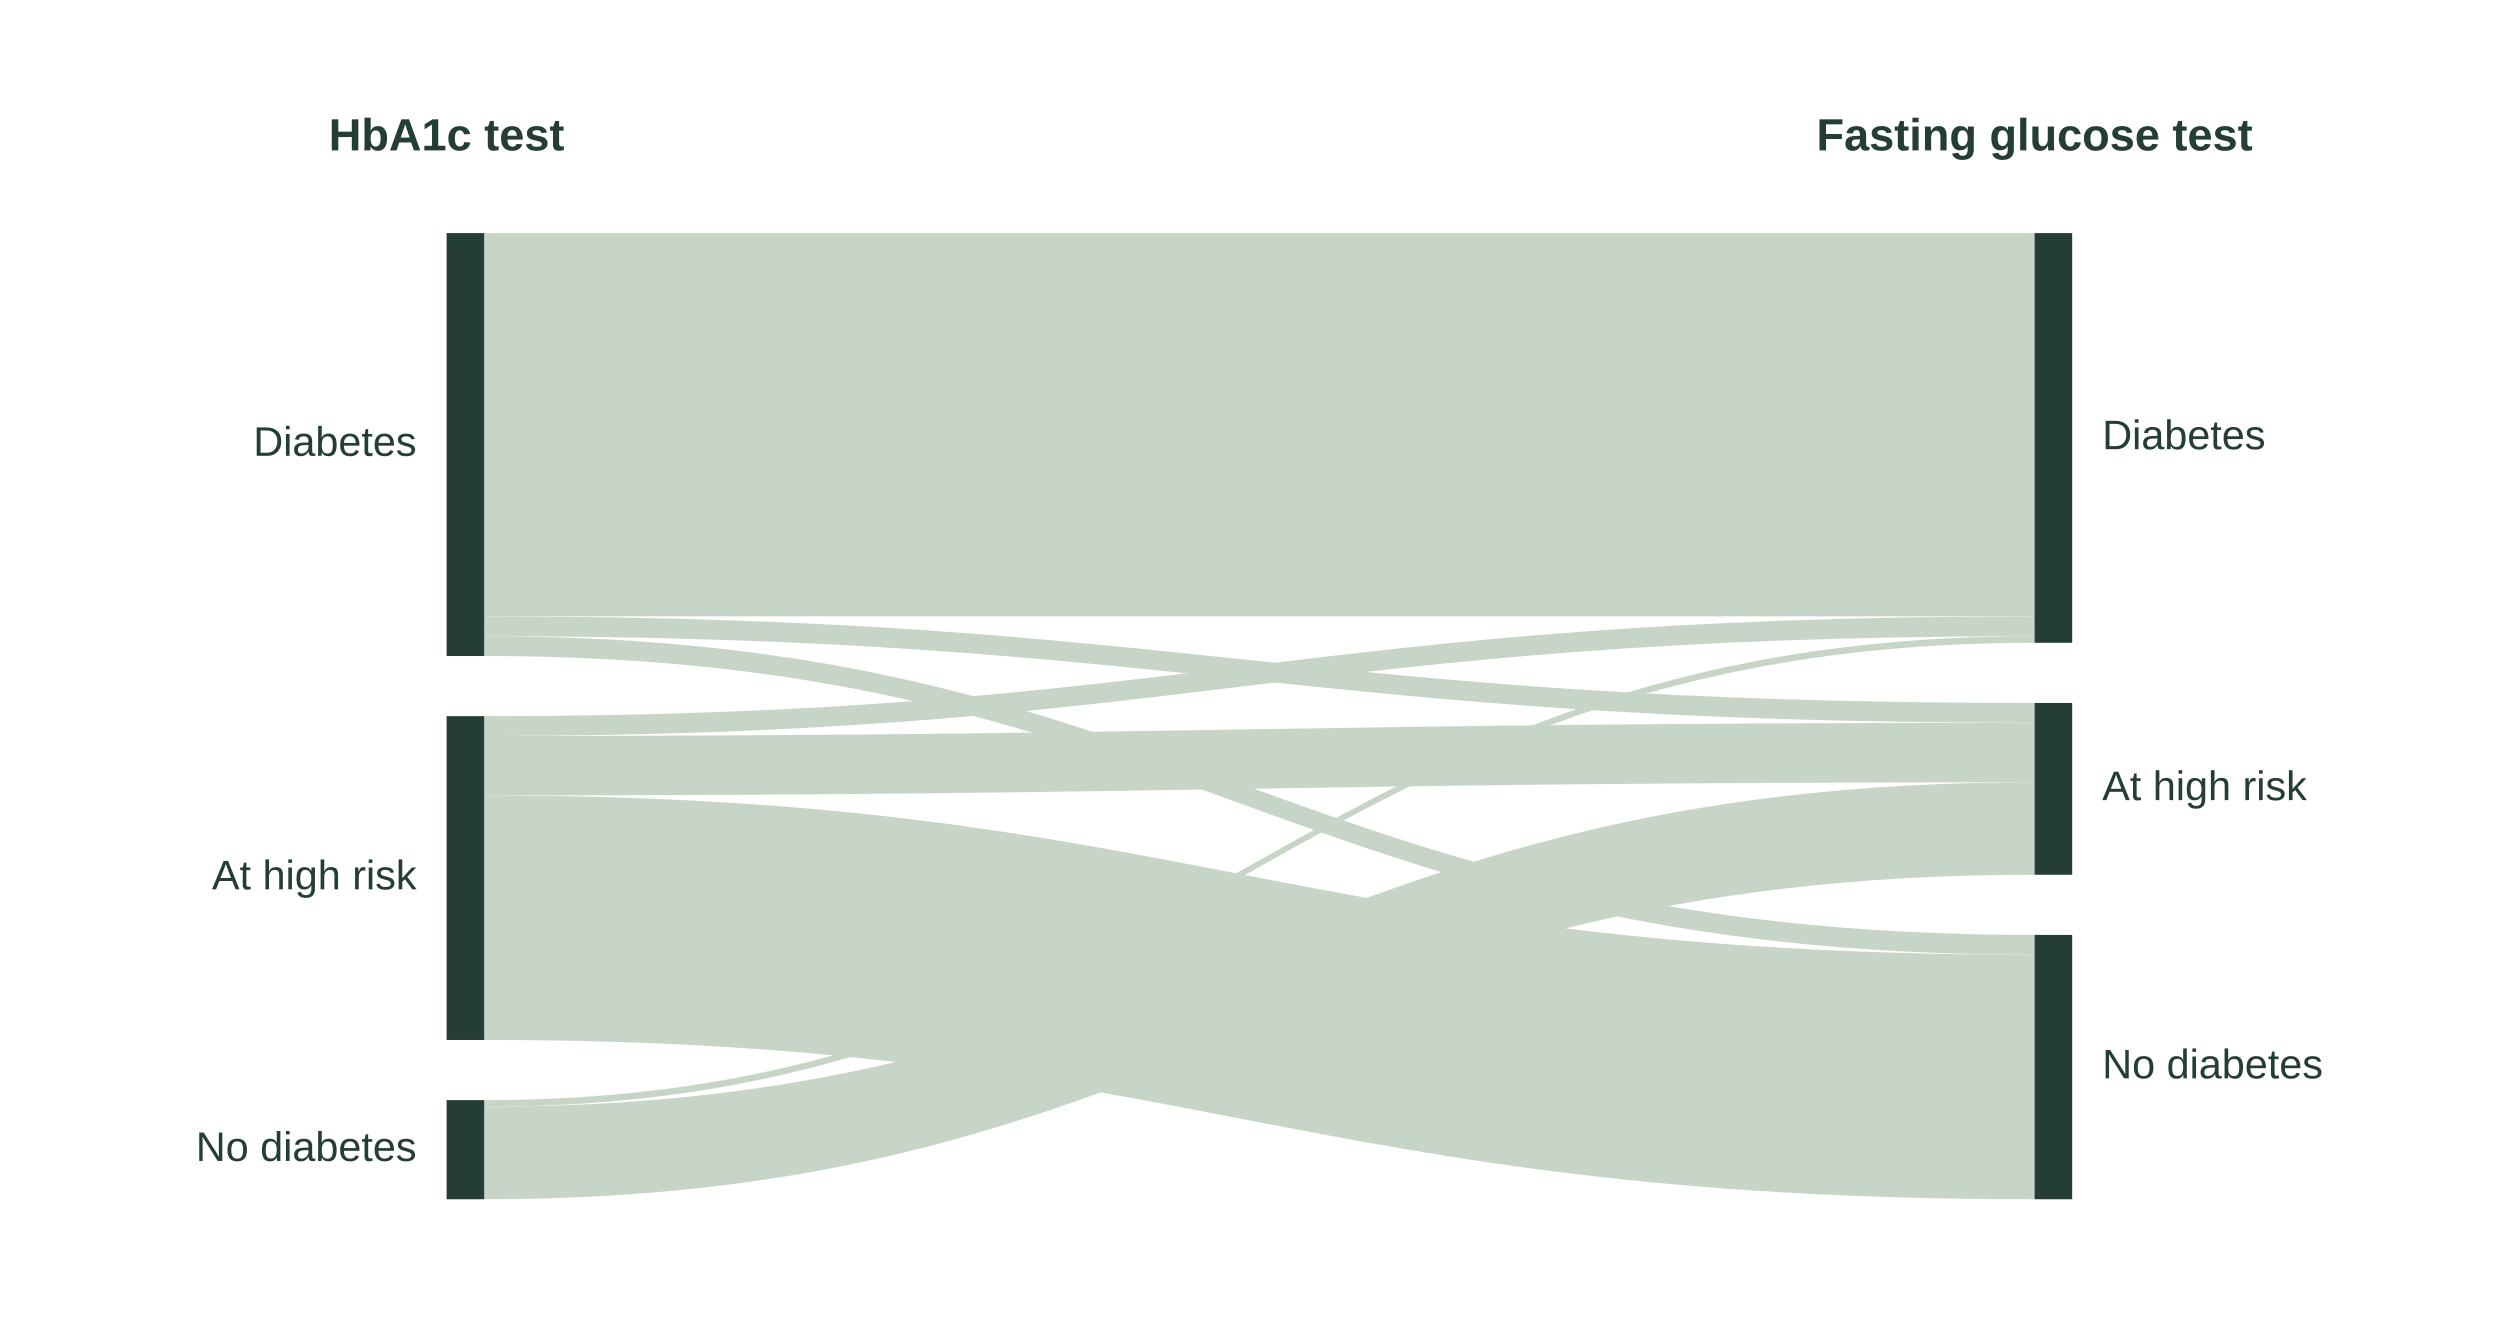
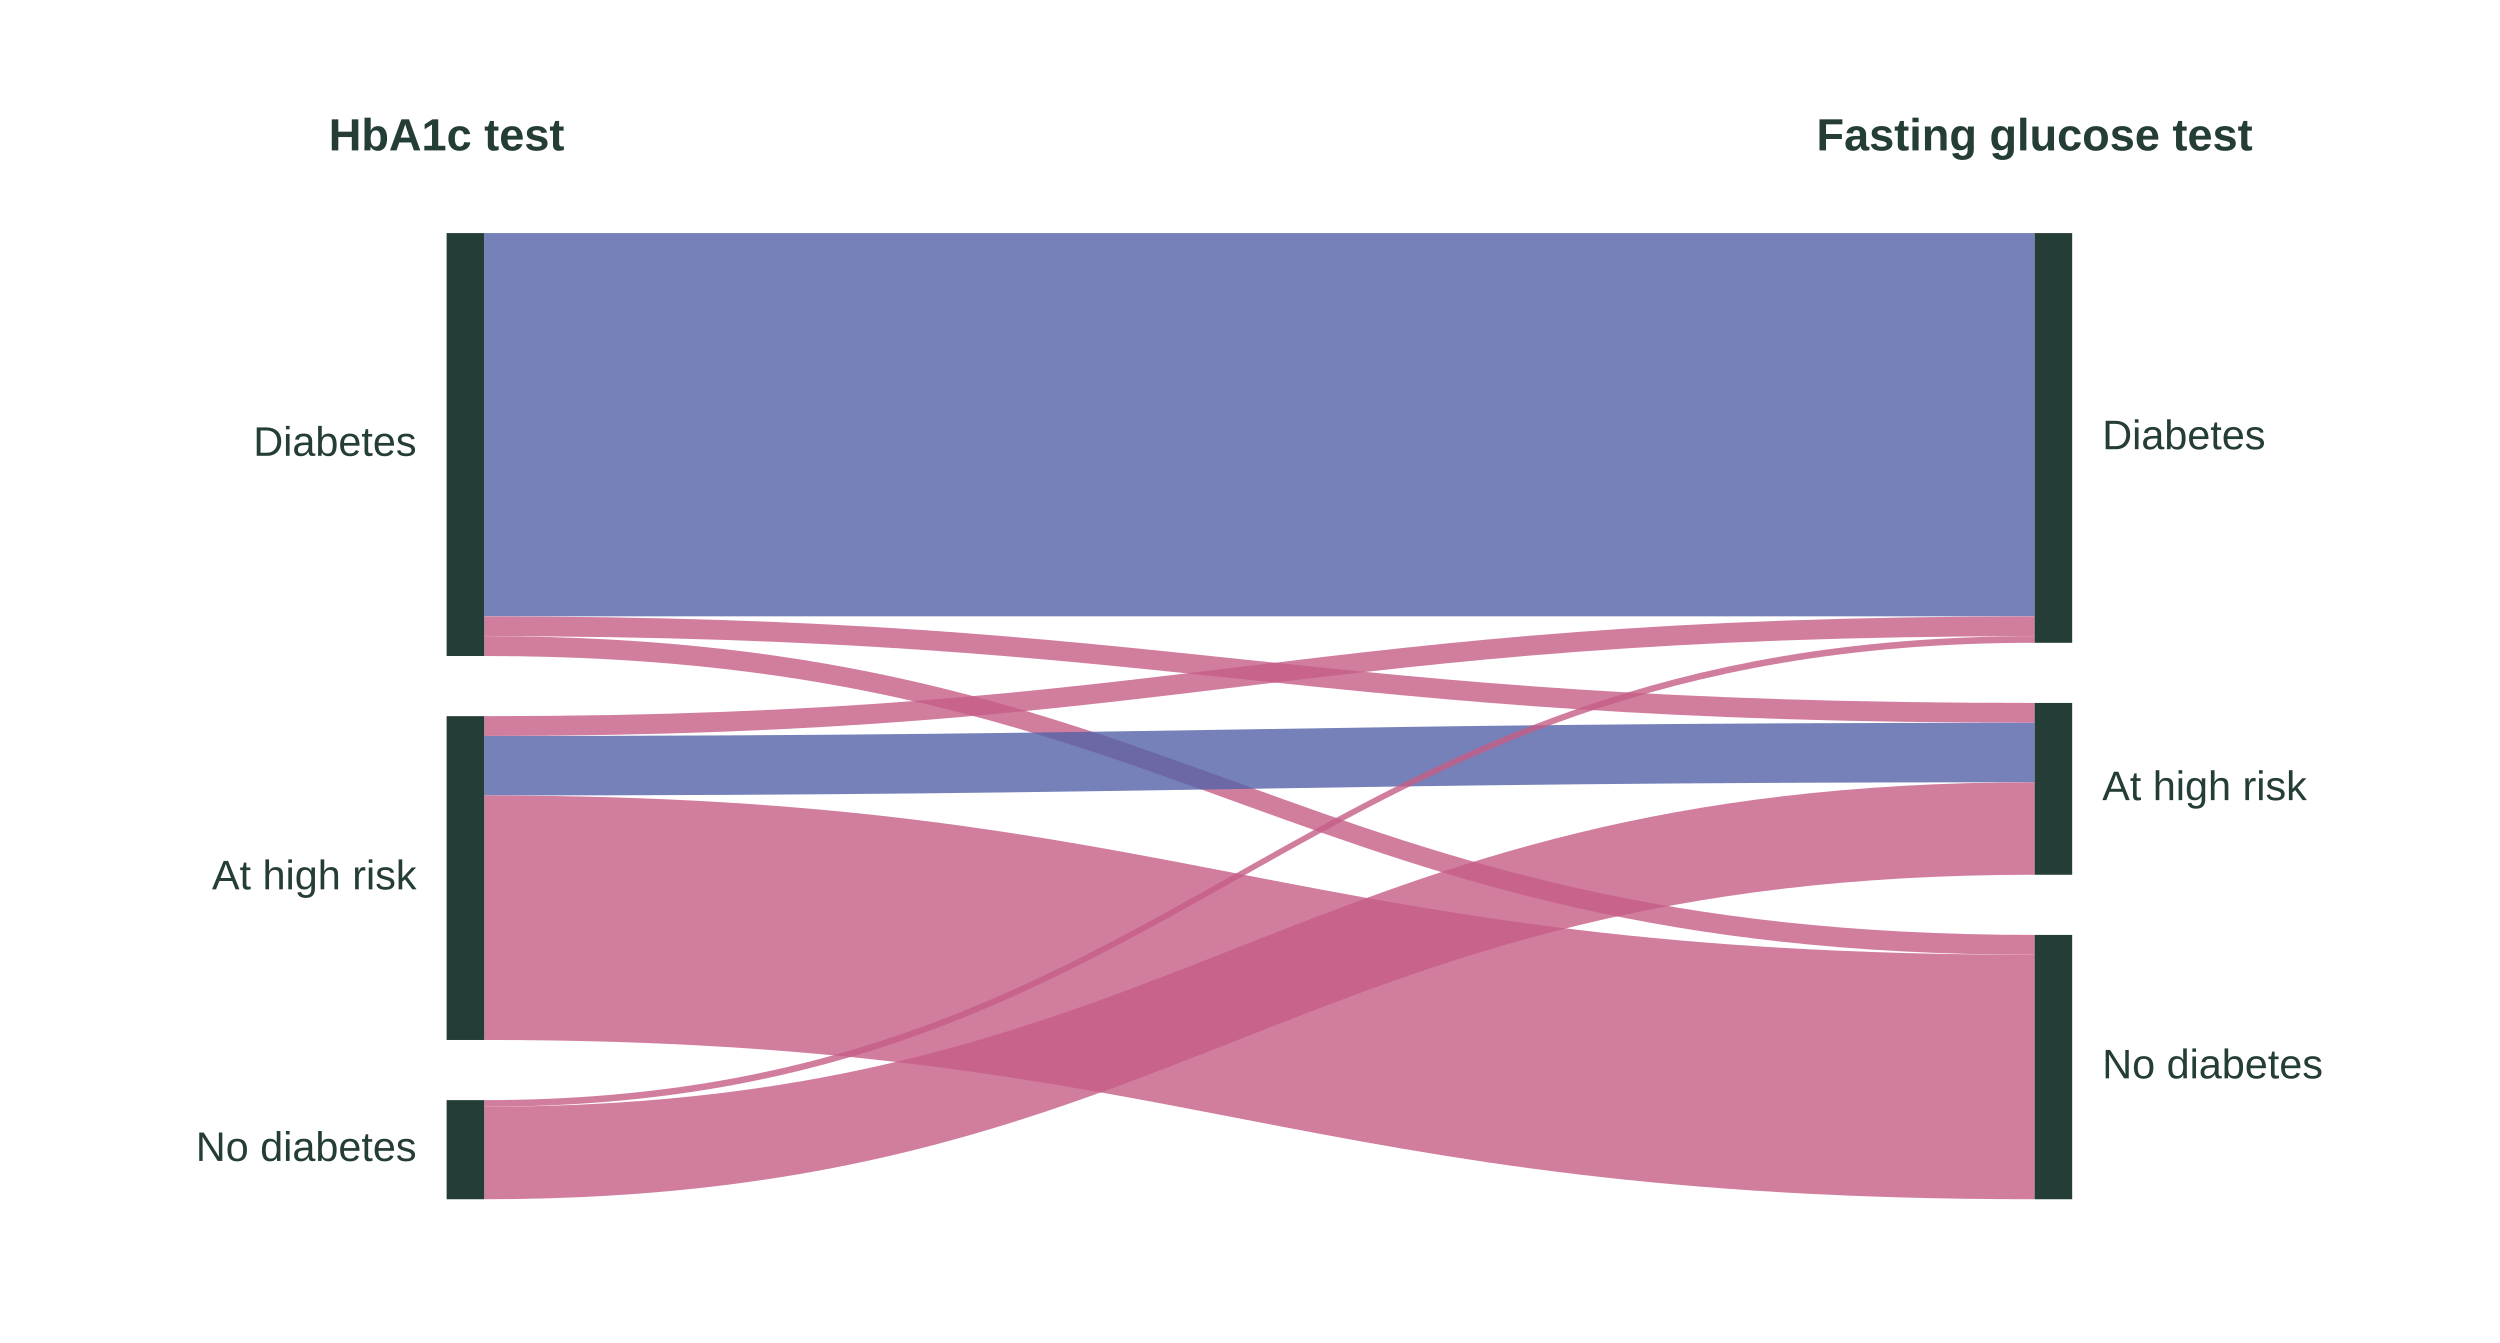
<svg xmlns="http://www.w3.org/2000/svg" version="1.1" class="marks" width="665" height="357" viewBox="0 0 665 357">
  <g fill="none" stroke-miterlimit="10" transform="translate(0,52)">
    <g class="mark-group role-frame root" role="graphics-object" aria-roledescription="group mark container">
      <g transform="translate(0,0)">
        <path class="background" aria-hidden="true" d="M0,0h660v300h-660Z" />
        <g>
-           <g class="mark-path role-mark" role="graphics-symbol" aria-roledescription="path mark container">
-             <path transform="translate(0,0)" d="M128.8,10 C316.8,10 343.2,10 541.2,10 L541.2,111.953 C343.2,111.953 316.8,111.953 128.8,111.953 Z" fill="#c7d5c8" />
-             <path transform="translate(0,0)" d="M128.8,111.953 C316.8,111.953 343.2,134.984 541.2,134.984 L541.2,140.258 C343.2,140.258 316.8,117.227 128.8,117.227 Z" fill="#c7d5c8" />
-             <path transform="translate(0,0)" d="M128.8,117.227 C316.8,117.227 343.2,196.688 541.2,196.688 L541.2,201.961 C343.2,201.961 316.8,122.5 128.8,122.5 Z" fill="#c7d5c8" />
-             <path transform="translate(0,0)" d="M128.8,138.5 C316.8,138.5 343.2,111.953 541.2,111.953 L541.2,117.227 C343.2,117.227 316.8,143.773 128.8,143.773 Z" fill="#c7d5c8" />
-             <path transform="translate(0,0)" d="M128.8,143.773 C316.8,143.773 343.2,140.258 541.2,140.258 L541.2,156.078 C343.2,156.078 316.8,159.594 128.8,159.594 Z" fill="#c7d5c8" />
-             <path transform="translate(0,0)" d="M128.8,159.594 C316.8,159.594 343.2,201.961 541.2,201.961 L541.2,267 C343.2,267 316.8,224.633 128.8,224.633 Z" fill="#c7d5c8" />
-             <path transform="translate(0,0)" d="M128.8,240.633 C316.8,240.633 343.2,117.227 541.2,117.227 L541.2,118.984 C343.2,118.984 316.8,242.391 128.8,242.391 Z" fill="#c7d5c8" />
-             <path transform="translate(0,0)" d="M128.8,242.391 C316.8,242.391 343.2,156.078 541.2,156.078 L541.2,180.688 C343.2,180.688 316.8,267 128.8,267 Z" fill="#c7d5c8" />
+           <g class="mark-path role-mark flowBands" role="graphics-symbol" aria-roledescription="path mark container">
+             <path transform="translate(0,0)" d="M128.8,10 C316.8,10 343.2,10 541.2,10 L541.2,111.953 C343.2,111.953 316.8,111.953 128.8,111.953 Z" fill="#5261a6" stroke="#243d37" stroke-width="0" opacity="0.8" />
+             <path transform="translate(0,0)" d="M128.8,111.953 C316.8,111.953 343.2,134.984 541.2,134.984 L541.2,140.258 C343.2,140.258 316.8,117.227 128.8,117.227 Z" fill="#c65c86" stroke="#243d37" stroke-width="0" opacity="0.8" />
+             <path transform="translate(0,0)" d="M128.8,117.227 C316.8,117.227 343.2,196.688 541.2,196.688 L541.2,201.961 C343.2,201.961 316.8,122.5 128.8,122.5 Z" fill="#c65c86" stroke="#243d37" stroke-width="0" opacity="0.8" />
+             <path transform="translate(0,0)" d="M128.8,138.5 C316.8,138.5 343.2,111.953 541.2,111.953 L541.2,117.227 C343.2,117.227 316.8,143.773 128.8,143.773 Z" fill="#c65c86" stroke="#243d37" stroke-width="0" opacity="0.8" />
+             <path transform="translate(0,0)" d="M128.8,143.773 C316.8,143.773 343.2,140.258 541.2,140.258 L541.2,156.078 C343.2,156.078 316.8,159.594 128.8,159.594 Z" fill="#5261a6" stroke="#243d37" stroke-width="0" opacity="0.8" />
+             <path transform="translate(0,0)" d="M128.8,159.594 C316.8,159.594 343.2,201.961 541.2,201.961 L541.2,267 C343.2,267 316.8,224.633 128.8,224.633 Z" fill="#c65c86" stroke="#243d37" stroke-width="0" opacity="0.8" />
+             <path transform="translate(0,0)" d="M128.8,240.633 C316.8,240.633 343.2,117.227 541.2,117.227 L541.2,118.984 C343.2,118.984 316.8,242.391 128.8,242.391 Z" fill="#c65c86" stroke="#243d37" stroke-width="0" opacity="0.8" />
+             <path transform="translate(0,0)" d="M128.8,242.391 C316.8,242.391 343.2,156.078 541.2,156.078 L541.2,180.688 C343.2,180.688 316.8,267 128.8,267 Z" fill="#c65c86" stroke="#243d37" stroke-width="0" opacity="0.8" />
          </g>
-           <g class="mark-rect role-mark" role="graphics-symbol" aria-roledescription="rect mark container">
-             <path d="M118.8,10h10v112.5h-10Z" fill="#243d37" />
-             <path d="M118.8,138.5h10v86.133h-10Z" fill="#243d37" />
-             <path d="M118.8,240.633h10v26.367h-10Z" fill="#243d37" />
-             <path d="M541.2,10h10v108.984h-10Z" fill="#243d37" />
-             <path d="M541.2,134.984h10v45.703h-10Z" fill="#243d37" />
-             <path d="M541.2,196.688h10v70.312h-10Z" fill="#243d37" />
+           <g class="mark-rect role-mark categoryNodes" role="graphics-symbol" aria-roledescription="rect mark container">
+             <path d="M118.8,10h10v112.5h-10Z" fill="#243d37" stroke="#243d37" stroke-width="0" opacity="1" />
+             <path d="M118.8,138.5h10v86.133h-10Z" fill="#243d37" stroke="#243d37" stroke-width="0" opacity="1" />
+             <path d="M118.8,240.633h10v26.367h-10Z" fill="#243d37" stroke="#243d37" stroke-width="0" opacity="1" />
+             <path d="M541.2,10h10v108.984h-10Z" fill="#243d37" stroke="#243d37" stroke-width="0" opacity="1" />
+             <path d="M541.2,134.984h10v45.703h-10Z" fill="#243d37" stroke="#243d37" stroke-width="0" opacity="1" />
+             <path d="M541.2,196.688h10v70.312h-10Z" fill="#243d37" stroke="#243d37" stroke-width="0" opacity="1" />
          </g>
-           <g class="mark-text role-mark" role="graphics-object" aria-roledescription="text mark container">
-             <text text-anchor="end" transform="translate(110.8,69.25)" font-family="Arial" font-size="11px" fill="#243d37">Diabetes</text>
-             <text text-anchor="end" transform="translate(110.8,184.5664)" font-family="Arial" font-size="11px" fill="#243d37">At high risk</text>
-             <text text-anchor="end" transform="translate(110.8,256.8164)" font-family="Arial" font-size="11px" fill="#243d37">No diabetes</text>
-             <text text-anchor="start" transform="translate(559.2,67.49219)" font-family="Arial" font-size="11px" fill="#243d37">Diabetes</text>
-             <text text-anchor="start" transform="translate(559.2,160.8359)" font-family="Arial" font-size="11px" fill="#243d37">At high risk</text>
-             <text text-anchor="start" transform="translate(559.2,234.8438)" font-family="Arial" font-size="11px" fill="#243d37">No diabetes</text>
+           <g class="mark-text role-mark categoryLabels" role="graphics-object" aria-roledescription="text mark container">
+             <text text-anchor="end" transform="translate(110.8,69.25)" font-family="Arial" font-size="11px" fill="#243d37" opacity="1">Diabetes</text>
+             <text text-anchor="end" transform="translate(110.8,184.5664)" font-family="Arial" font-size="11px" fill="#243d37" opacity="1">At high risk</text>
+             <text text-anchor="end" transform="translate(110.8,256.8164)" font-family="Arial" font-size="11px" fill="#243d37" opacity="1">No diabetes</text>
+             <text text-anchor="start" transform="translate(559.2,67.49219)" font-family="Arial" font-size="11px" fill="#243d37" opacity="1">Diabetes</text>
+             <text text-anchor="start" transform="translate(559.2,160.8359)" font-family="Arial" font-size="11px" fill="#243d37" opacity="1">At high risk</text>
+             <text text-anchor="start" transform="translate(559.2,234.8438)" font-family="Arial" font-size="11px" fill="#243d37" opacity="1">No diabetes</text>
          </g>
          <g class="mark-text role-mark" role="graphics-object" aria-roledescription="text mark container">
            <text text-anchor="middle" transform="translate(118.8,-12)" font-family="Arial" font-size="12px" font-weight="bold" fill="#243d37">HbA1c test</text>
          </g>
          <g class="mark-text role-mark" role="graphics-object" aria-roledescription="text mark container">
            <text text-anchor="middle" transform="translate(541.2,-12)" font-family="Arial" font-size="12px" font-weight="bold" fill="#243d37">Fasting glucose test</text>
          </g>
        </g>
        <path class="foreground" aria-hidden="true" d="" display="none" />
      </g>
    </g>
  </g>
</svg>
